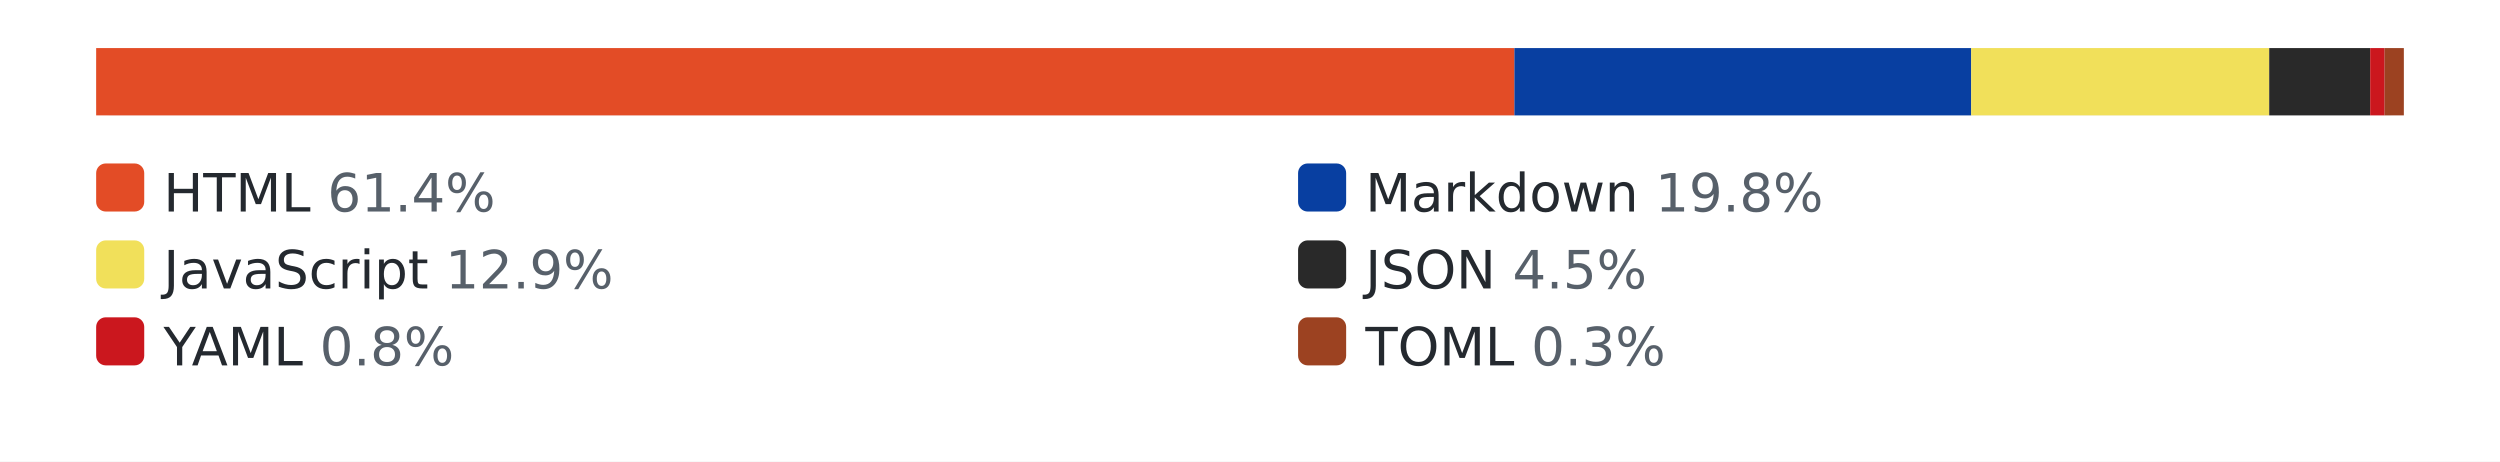
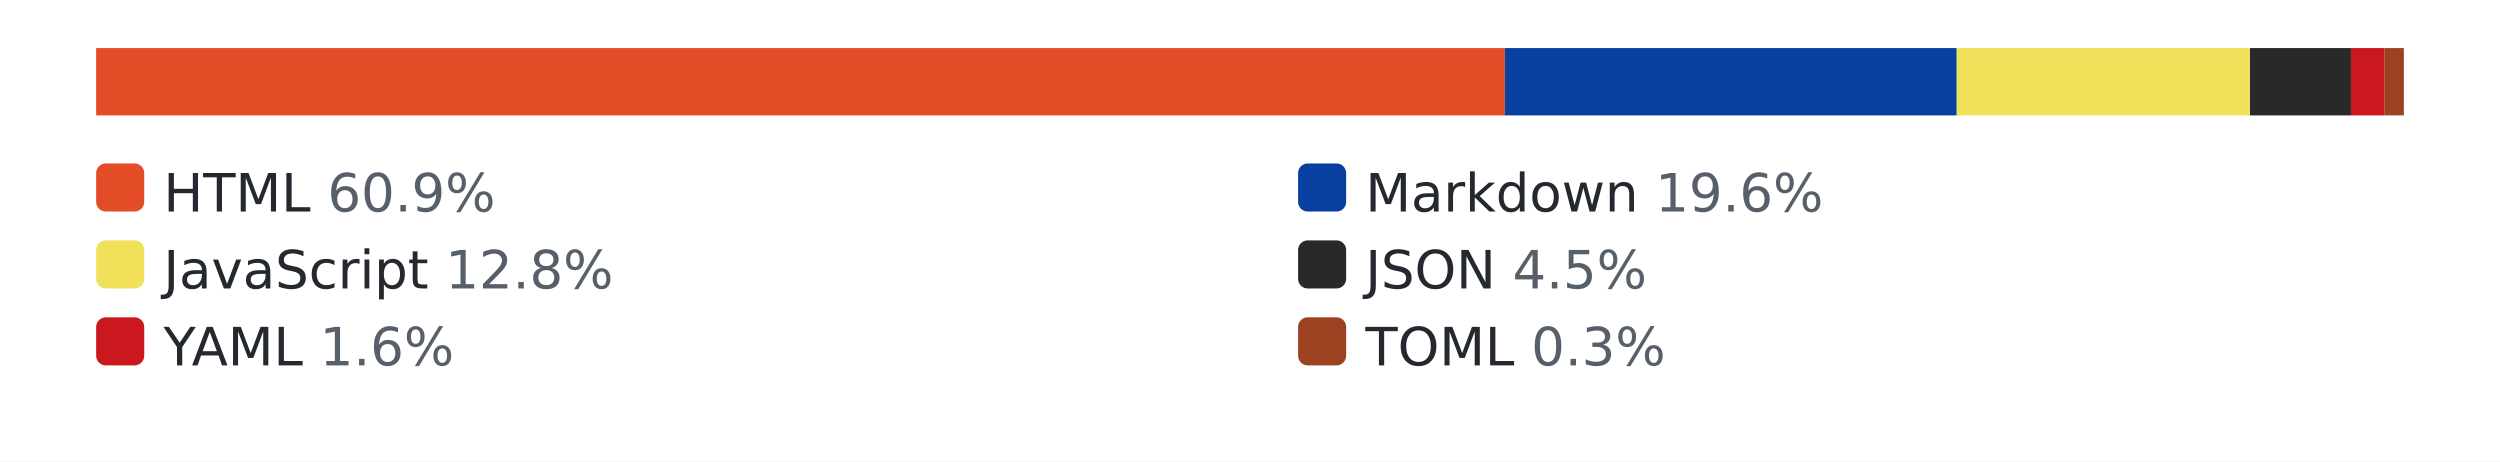
<svg xmlns="http://www.w3.org/2000/svg" width="520" height="96" role="img" aria-label="languages by lines of code">
  <style>.bg{fill:#ffffff}.track{fill:#eaecef}.lbl{fill:#24292f}.pct{fill:#57606a}@media (prefers-color-scheme: dark){.bg{fill:#0d1117}.track{fill:#30363d}.lbl{fill:#e6edf3}.pct{fill:#8b949e}}</style>
  <rect class="bg" width="520" height="96" />
  <rect class="track" x="20" y="10" width="480" height="14" rx="3" />
-   <rect x="20" y="10" width="295" height="14" fill="#e34c26" />
-   <rect x="315" y="10" width="95" height="14" fill="#083fa1" />
-   <rect x="410" y="10" width="62" height="14" fill="#f1e05a" />
-   <rect x="472" y="10" width="21" height="14" fill="#292929" />
-   <rect x="493" y="10" width="3" height="14" fill="#cb171e" />
+   <rect x="20" y="10" width="293" height="14" fill="#e34c26" />
+   <rect x="313" y="10" width="94" height="14" fill="#083fa1" />
+   <rect x="407" y="10" width="61" height="14" fill="#f1e05a" />
+   <rect x="468" y="10" width="21" height="14" fill="#292929" />
+   <rect x="489" y="10" width="7" height="14" fill="#cb171e" />
  <rect x="496" y="10" width="4" height="14" fill="#9c4221" />
  <rect x="20" y="34" width="10" height="10" rx="2" fill="#e34c26" />
-   <text x="34" y="44" font-family="Verdana,Geneva,DejaVu Sans,sans-serif" font-size="11" class="lbl">HTML <tspan class="pct">61.4%</tspan>
+   <text x="34" y="44" font-family="Verdana,Geneva,DejaVu Sans,sans-serif" font-size="11" class="lbl">HTML <tspan class="pct">60.9%</tspan>
  </text>
  <rect x="270" y="34" width="10" height="10" rx="2" fill="#083fa1" />
-   <text x="284" y="44" font-family="Verdana,Geneva,DejaVu Sans,sans-serif" font-size="11" class="lbl">Markdown <tspan class="pct">19.8%</tspan>
+   <text x="284" y="44" font-family="Verdana,Geneva,DejaVu Sans,sans-serif" font-size="11" class="lbl">Markdown <tspan class="pct">19.6%</tspan>
  </text>
  <rect x="20" y="50" width="10" height="10" rx="2" fill="#f1e05a" />
-   <text x="34" y="60" font-family="Verdana,Geneva,DejaVu Sans,sans-serif" font-size="11" class="lbl">JavaScript <tspan class="pct">12.9%</tspan>
+   <text x="34" y="60" font-family="Verdana,Geneva,DejaVu Sans,sans-serif" font-size="11" class="lbl">JavaScript <tspan class="pct">12.8%</tspan>
  </text>
  <rect x="270" y="50" width="10" height="10" rx="2" fill="#292929" />
  <text x="284" y="60" font-family="Verdana,Geneva,DejaVu Sans,sans-serif" font-size="11" class="lbl">JSON <tspan class="pct">4.5%</tspan>
  </text>
  <rect x="20" y="66" width="10" height="10" rx="2" fill="#cb171e" />
-   <text x="34" y="76" font-family="Verdana,Geneva,DejaVu Sans,sans-serif" font-size="11" class="lbl">YAML <tspan class="pct">0.8%</tspan>
+   <text x="34" y="76" font-family="Verdana,Geneva,DejaVu Sans,sans-serif" font-size="11" class="lbl">YAML <tspan class="pct">1.6%</tspan>
  </text>
  <rect x="270" y="66" width="10" height="10" rx="2" fill="#9c4221" />
  <text x="284" y="76" font-family="Verdana,Geneva,DejaVu Sans,sans-serif" font-size="11" class="lbl">TOML <tspan class="pct">0.3%</tspan>
  </text>
</svg>
